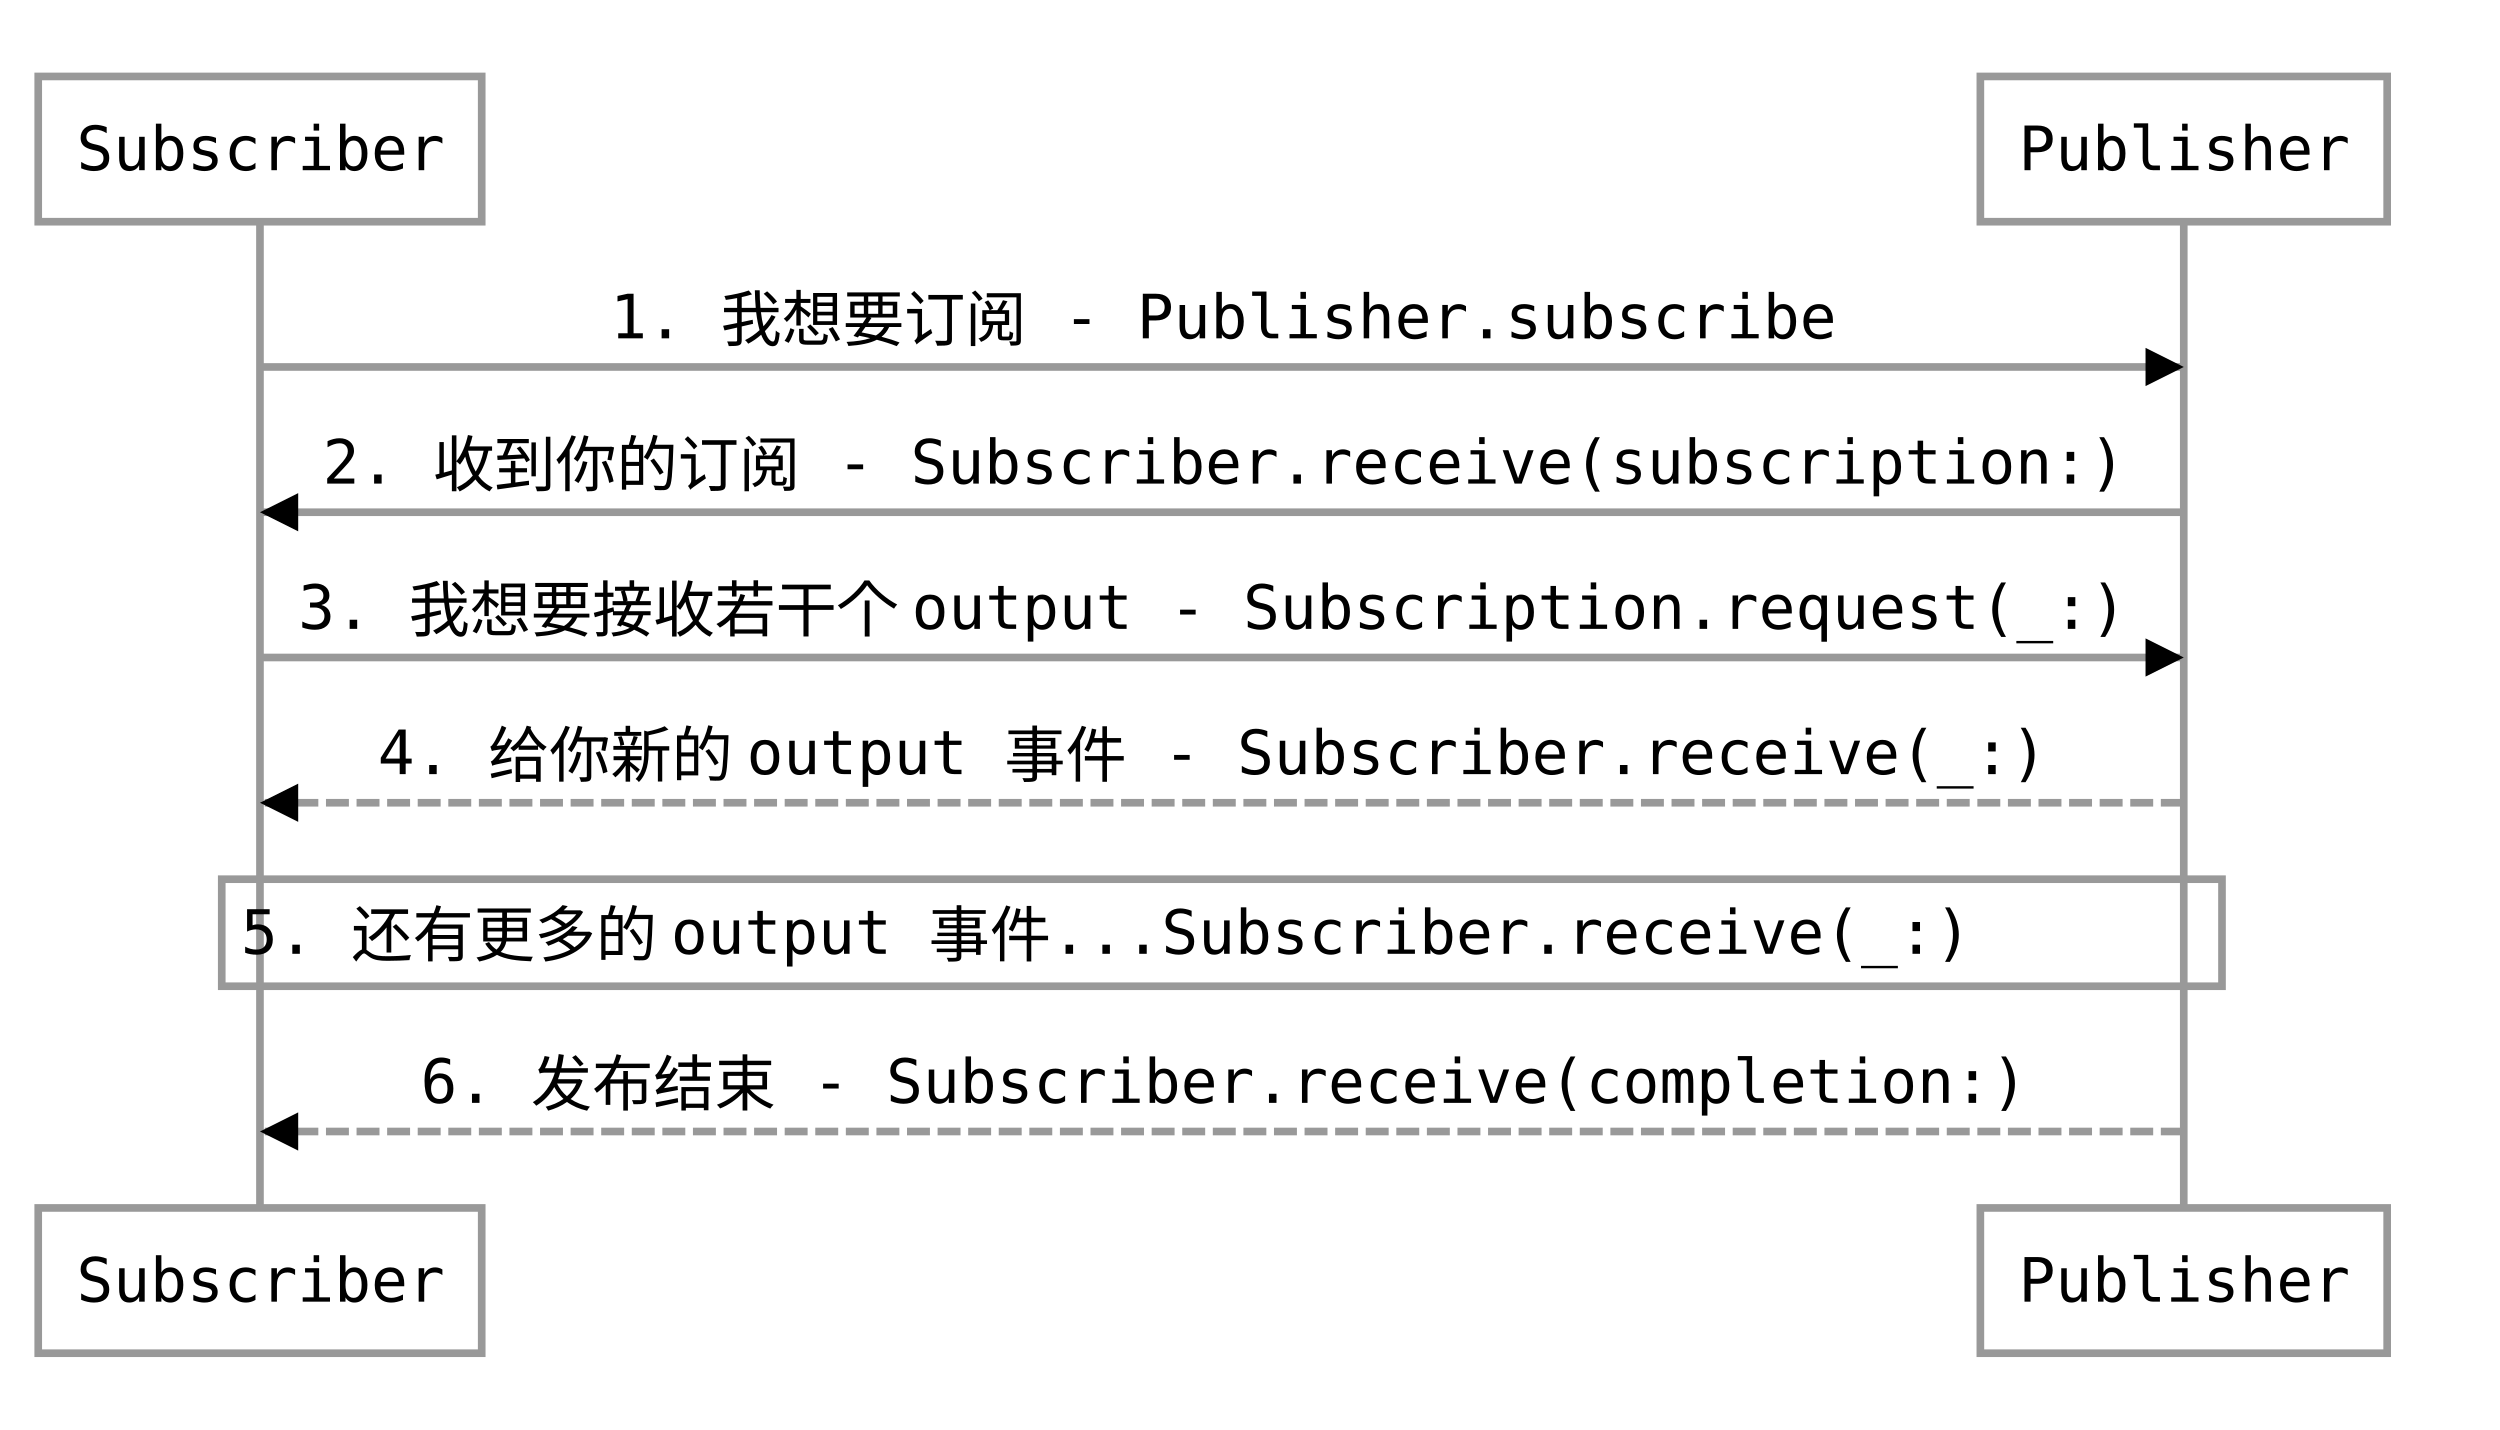
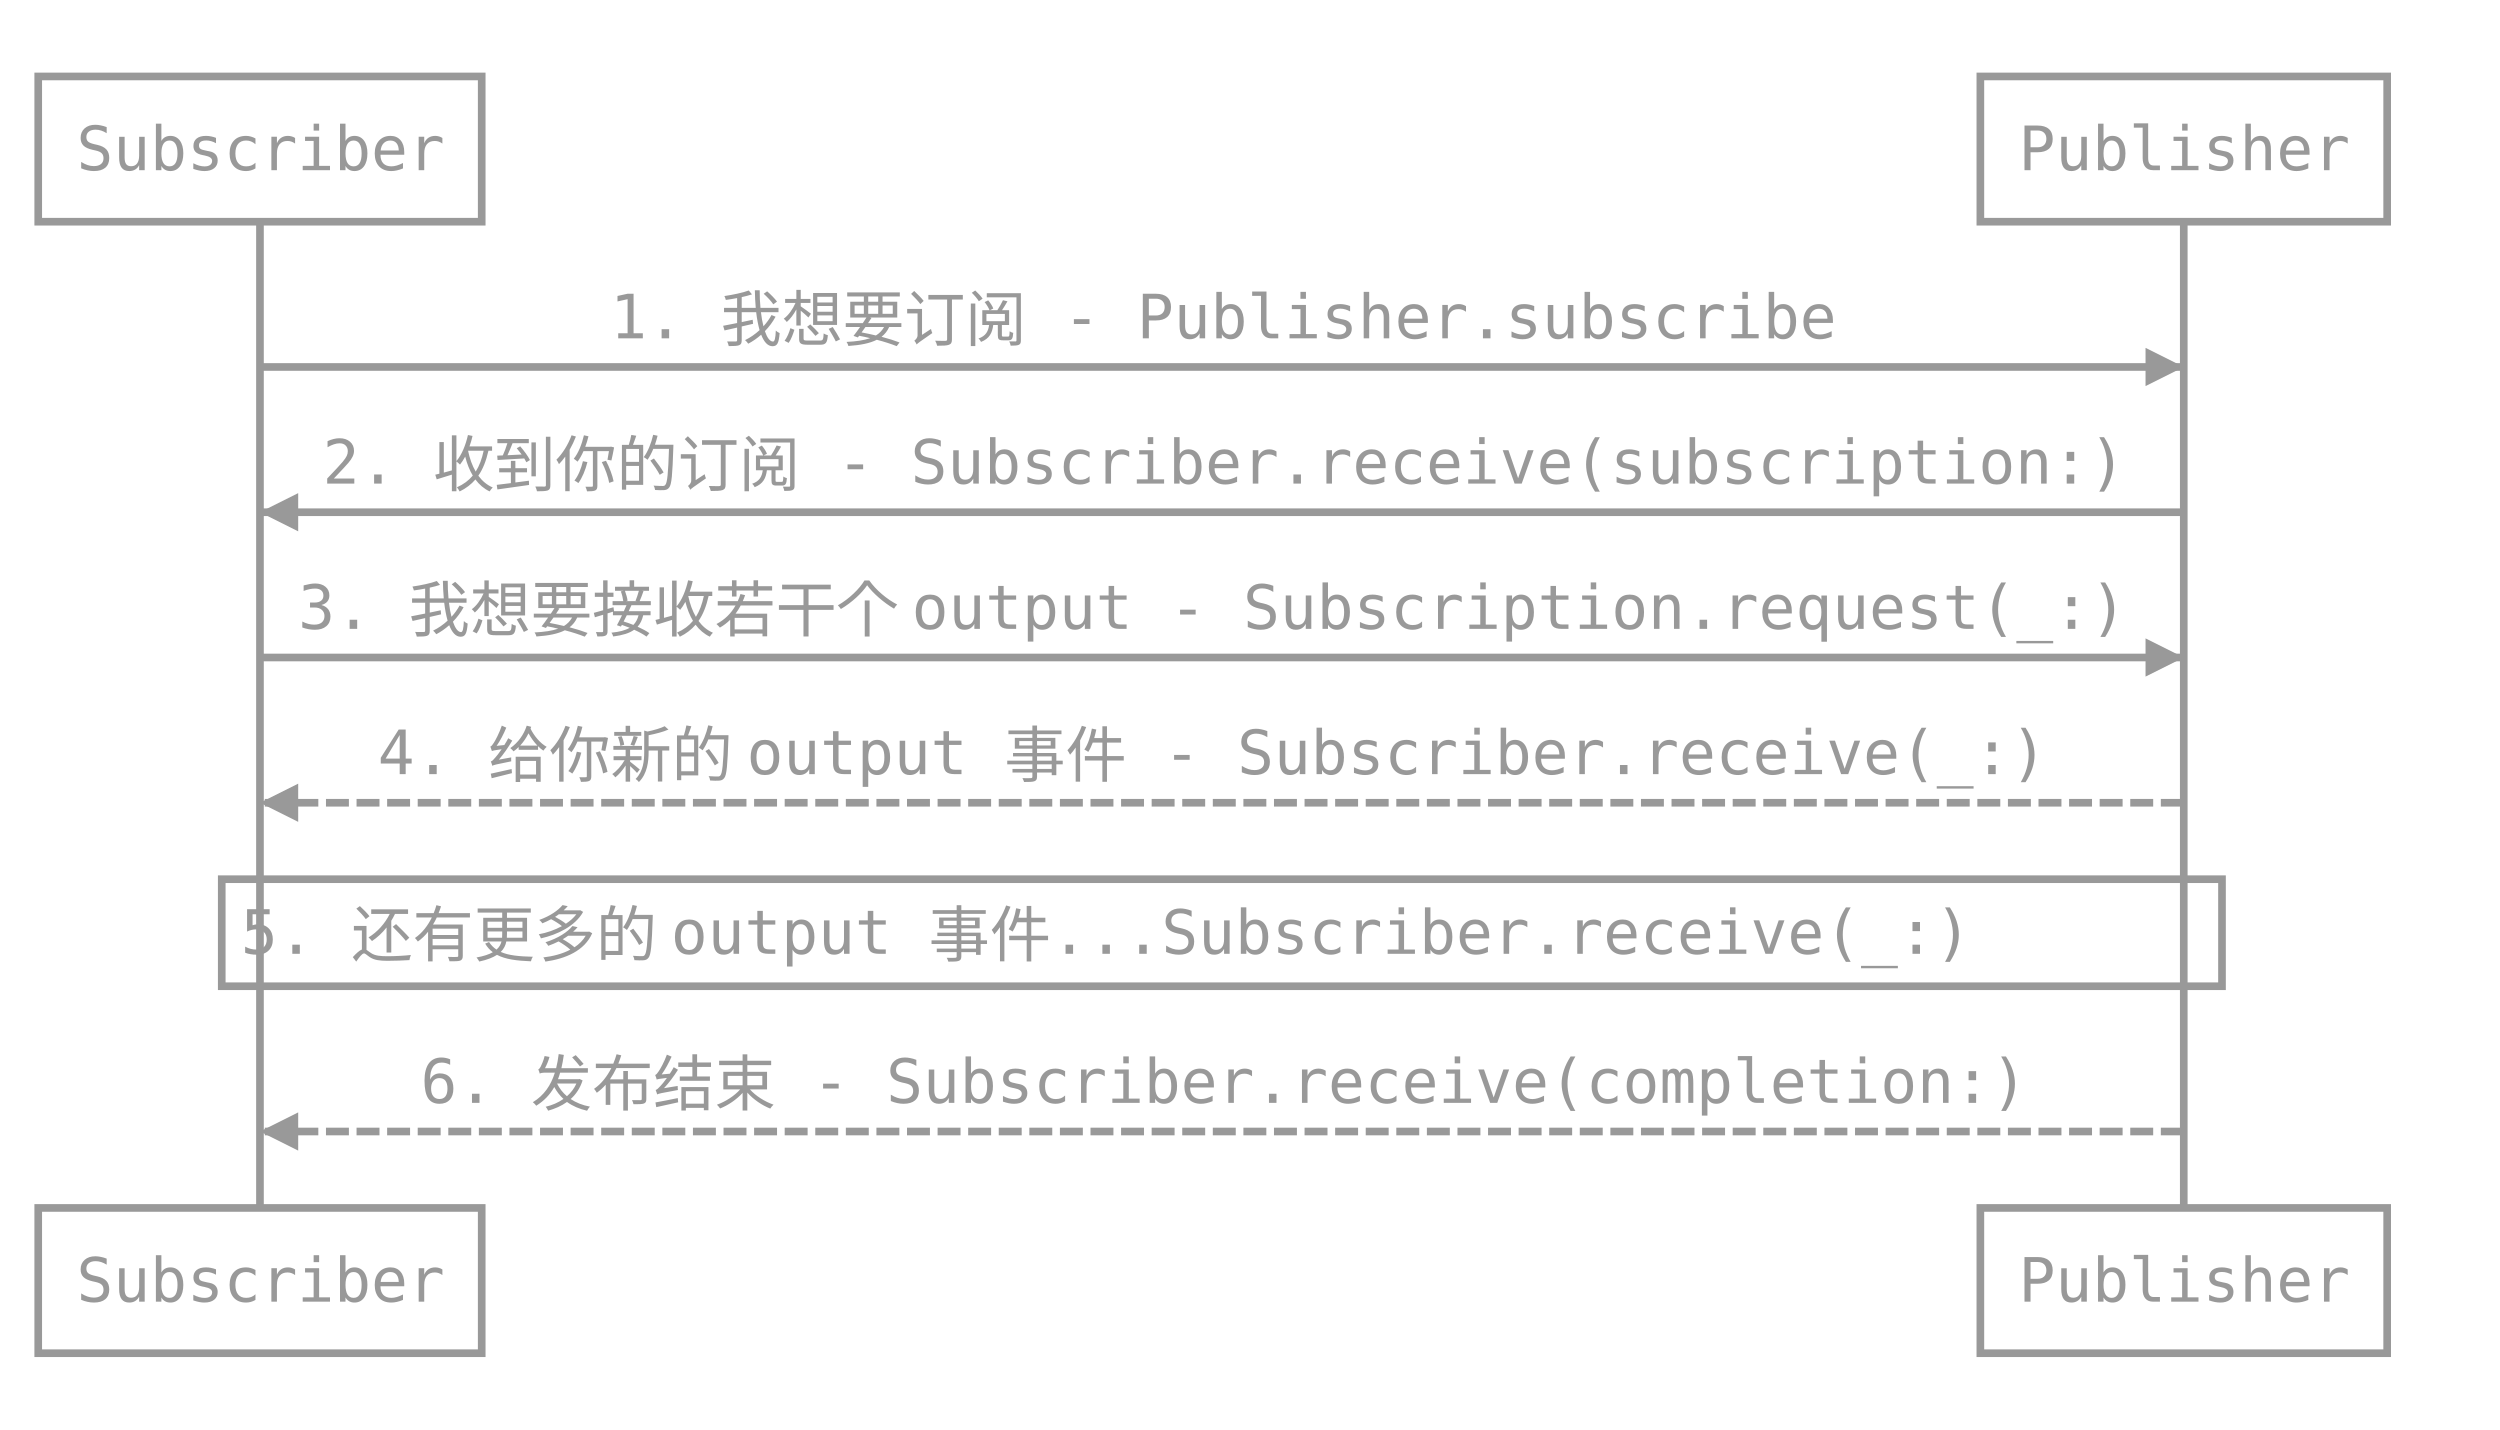
<svg xmlns="http://www.w3.org/2000/svg" width="654" height="374">
  <source>Subscriber-&gt;Publisher: 1. 我想要订阅 - Publisher.subscribe
Publisher-&gt;Subscriber: 2. 收到你的订阅 - Subscriber.receive(subscription:)
Subscriber-&gt;Publisher: 3. 我想要接收若干个 output - Subscription.request(_:)
Publisher--&gt;Subscriber: 4. 给你新的 output 事件 - Subscriber.receive(_:)
Note over Publisher,Subscriber: 5. 还有更多的 output 事件...Subscriber.receive(_:)
Publisher--&gt;Subscriber: 6. 发布结束 - Subscriber.receive(completion:)</source>
  <defs>
-     <marker viewBox="0 0 5 5" markerWidth="5" markerHeight="5" orient="auto" refX="5" refY="2.5" id="markerArrowBlock">
+     <marker viewBox="0 0 5 5" markerWidth="5" markerHeight="5" fill="#999999" orient="auto" refX="5" refY="2.5" id="markerArrowBlock">
      <path d="M 0 0 L 5 2.5 L 0 5 z" />
    </marker>
    <marker viewBox="0 0 9.6 16" markerWidth="4" markerHeight="16" orient="auto" refX="9.6" refY="8" id="markerArrowOpen">
      <path d="M 9.6,8 1.92,16 0,13.7 5.76,8 0,2.286 1.92,0 9.6,8 z" />
    </marker>
  </defs>
  <g class="title" />
  <g class="actor">
    <rect x="10" y="20" width="116.016" height="38" stroke="#999999" fill="none" style="stroke-width: 2px;" />
-     <text x="20" y="44.516" style="font-size: 16px; font-family: &quot;Andale Mono&quot;, monospace;">
+     <text x="20" y="44.516" fill="#999999" style="font-size: 16px; font-family: &quot;Andale Mono&quot;, monospace;">
      <tspan x="20">Subscriber</tspan>
    </text>
  </g>
  <g class="actor">
    <rect x="10" y="316" width="116.016" height="38" stroke="#999999" fill="none" style="stroke-width: 2px;" />
-     <text x="20" y="340.516" style="font-size: 16px; font-family: &quot;Andale Mono&quot;, monospace;">
+     <text x="20" y="340.516" fill="#999999" style="font-size: 16px; font-family: &quot;Andale Mono&quot;, monospace;">
      <tspan x="20">Subscriber</tspan>
    </text>
  </g>
  <line x1="68.008" x2="68.008" y1="58" y2="316" stroke="#999999" fill="none" style="stroke-width: 2px;" />
  <g class="actor">
    <rect x="518.062" y="20" width="106.422" height="38" stroke="#999999" fill="none" style="stroke-width: 2px;" />
-     <text x="528.062" y="44.516" style="font-size: 16px; font-family: &quot;Andale Mono&quot;, monospace;">
+     <text x="528.062" y="44.516" fill="#999999" style="font-size: 16px; font-family: &quot;Andale Mono&quot;, monospace;">
      <tspan x="528.062">Publisher</tspan>
    </text>
  </g>
  <g class="actor">
    <rect x="518.062" y="316" width="106.422" height="38" stroke="#999999" fill="none" style="stroke-width: 2px;" />
-     <text x="528.062" y="340.516" style="font-size: 16px; font-family: &quot;Andale Mono&quot;, monospace;">
+     <text x="528.062" y="340.516" fill="#999999" style="font-size: 16px; font-family: &quot;Andale Mono&quot;, monospace;">
      <tspan x="528.062">Publisher</tspan>
    </text>
  </g>
  <line x1="571.273" x2="571.273" y1="58" y2="316" stroke="#999999" fill="none" style="stroke-width: 2px;" />
  <g class="signal">
-     <text x="159.617" y="88.516" style="font-size: 16px; font-family: &quot;Andale Mono&quot;, monospace;">
+     <text x="159.617" y="88.516" fill="#999999" style="font-size: 16px; font-family: &quot;Andale Mono&quot;, monospace;">
      <tspan x="159.617">1. 我想要订阅 - Publisher.subscribe</tspan>
    </text>
    <line x1="68.008" x2="571.273" y1="96" y2="96" stroke="#999999" fill="none" style="stroke-width: 2px; marker-end: url(&quot;#markerArrowBlock&quot;);" />
  </g>
  <g class="signal">
-     <text x="84.406" y="126.516" style="font-size: 16px; font-family: &quot;Andale Mono&quot;, monospace;">
+     <text x="84.406" y="126.516" fill="#999999" style="font-size: 16px; font-family: &quot;Andale Mono&quot;, monospace;">
      <tspan x="84.406">2. 收到你的订阅 - Subscriber.receive(subscription:)</tspan>
    </text>
    <line x1="571.273" x2="68.008" y1="134" y2="134" stroke="#999999" fill="none" style="stroke-width: 2px; marker-end: url(&quot;#markerArrowBlock&quot;);" />
  </g>
  <g class="signal">
-     <text x="78.008" y="164.516" style="font-size: 16px; font-family: &quot;Andale Mono&quot;, monospace;">
+     <text x="78.008" y="164.516" fill="#999999" style="font-size: 16px; font-family: &quot;Andale Mono&quot;, monospace;">
      <tspan x="78.008">3. 我想要接收若干个 output - Subscription.request(_:)</tspan>
    </text>
    <line x1="68.008" x2="571.273" y1="172" y2="172" stroke="#999999" fill="none" style="stroke-width: 2px; marker-end: url(&quot;#markerArrowBlock&quot;);" />
  </g>
  <g class="signal">
-     <text x="98.812" y="202.516" style="font-size: 16px; font-family: &quot;Andale Mono&quot;, monospace;">
+     <text x="98.812" y="202.516" fill="#999999" style="font-size: 16px; font-family: &quot;Andale Mono&quot;, monospace;">
      <tspan x="98.812">4. 给你新的 output 事件 - Subscriber.receive(_:)</tspan>
    </text>
    <line x1="571.273" x2="68.008" y1="210" y2="210" stroke="#999999" fill="none" style="stroke-width: 2px; stroke-dasharray: 6px, 2px; marker-end: url(&quot;#markerArrowBlock&quot;);" />
  </g>
  <g class="note">
    <rect x="58.008" y="230" width="523.266" height="28" stroke="#999999" fill="none" style="stroke-width: 2px;" />
-     <text x="63.008" y="249.516" style="font-size: 16px; font-family: &quot;Andale Mono&quot;, monospace;">
+     <text x="63.008" y="249.516" fill="#999999" style="font-size: 16px; font-family: &quot;Andale Mono&quot;, monospace;">
      <tspan x="63.008">5. 还有更多的 output 事件...Subscriber.receive(_:)</tspan>
    </text>
  </g>
  <g class="signal">
-     <text x="110.008" y="288.516" style="font-size: 16px; font-family: &quot;Andale Mono&quot;, monospace;">
+     <text x="110.008" y="288.516" fill="#999999" style="font-size: 16px; font-family: &quot;Andale Mono&quot;, monospace;">
      <tspan x="110.008">6. 发布结束 - Subscriber.receive(completion:)</tspan>
    </text>
    <line x1="571.273" x2="68.008" y1="296" y2="296" stroke="#999999" fill="none" style="stroke-width: 2px; stroke-dasharray: 6px, 2px; marker-end: url(&quot;#markerArrowBlock&quot;);" />
  </g>
</svg>
